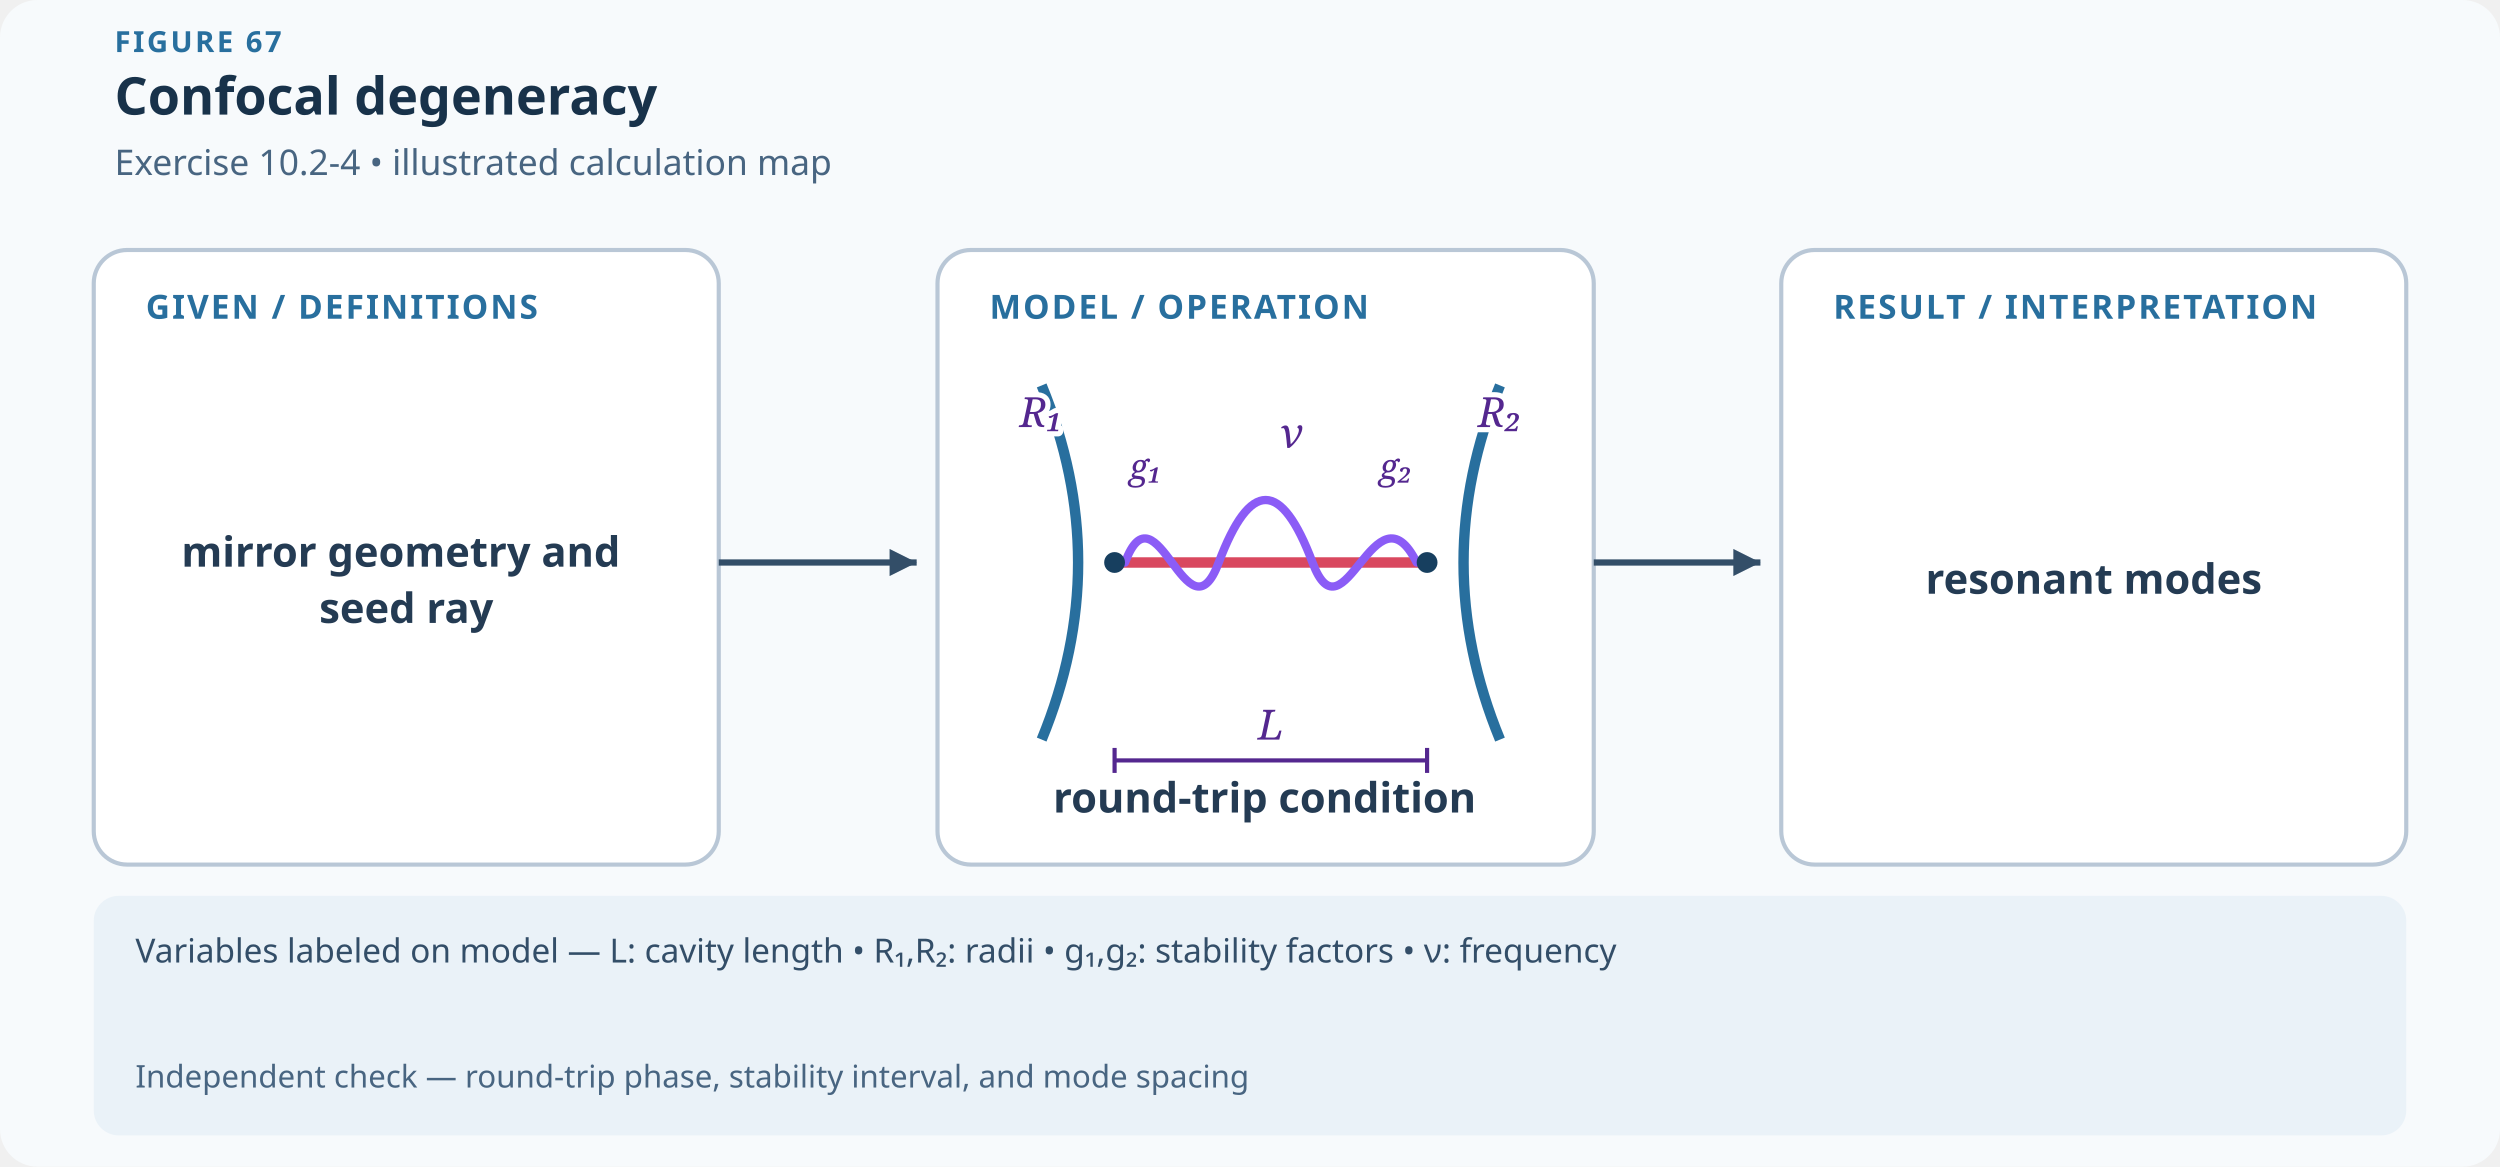
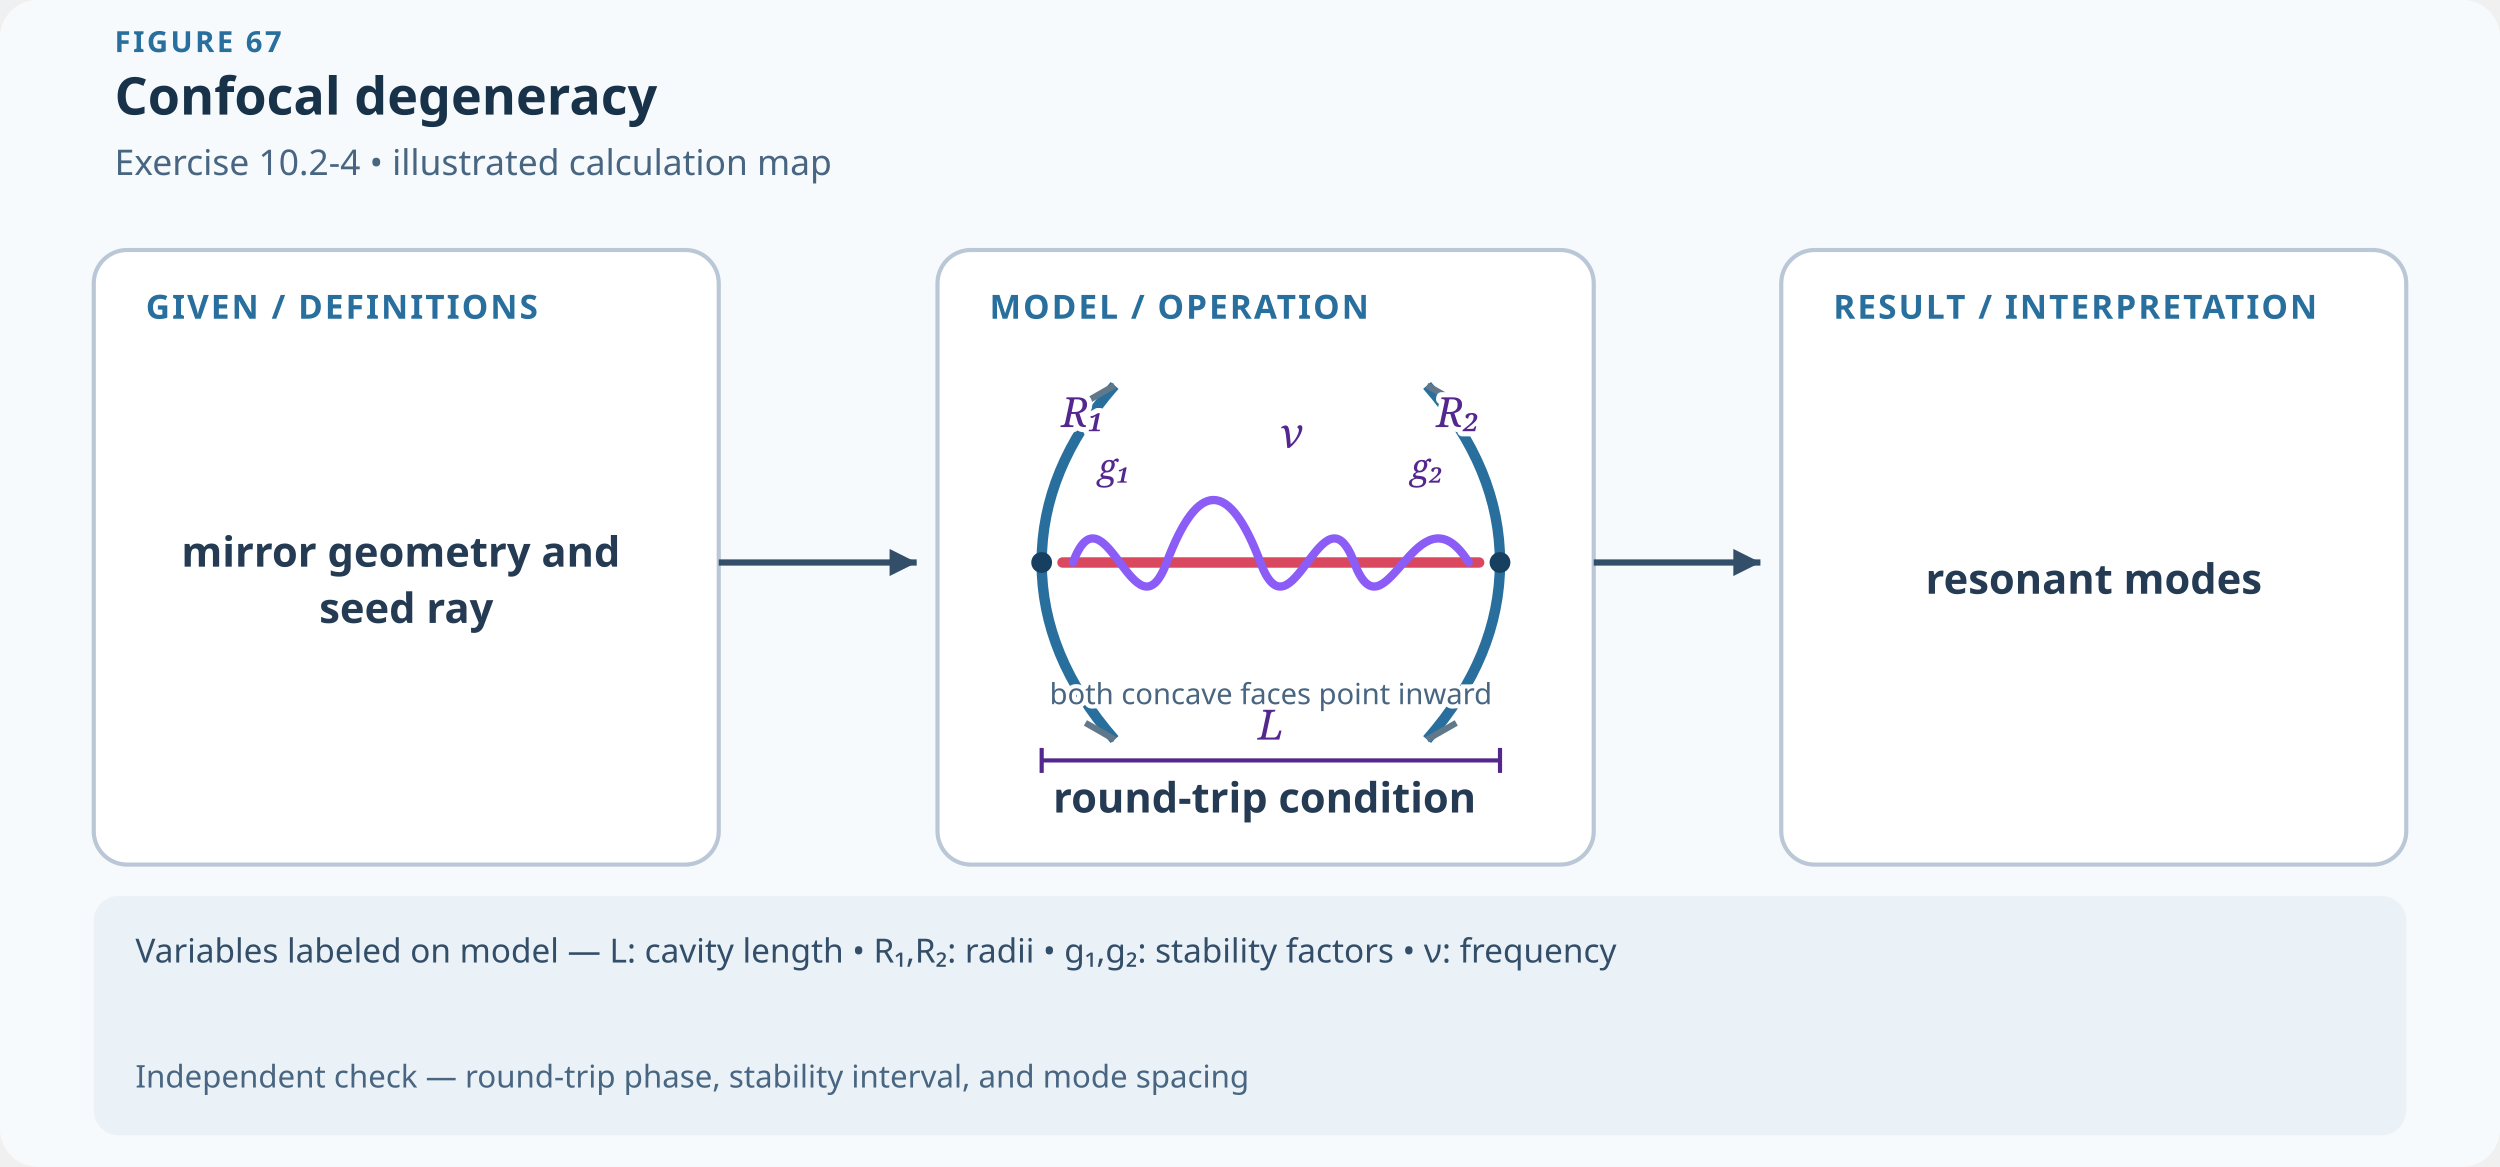
<svg xmlns="http://www.w3.org/2000/svg" width="1200" height="560" viewBox="0 0 1200 560" role="img" aria-labelledby="title desc" data-category="resonator" data-figure="67">
  <defs>
    <style>
      .bg{fill:#f7fafc}.card{fill:#fff;stroke:#b9c7d6;stroke-width:2}.band{fill:#eaf2f8}.figureid{font:700 14px sans-serif;fill:#286f9e;letter-spacing:1.2px}.head{font:700 25px sans-serif;fill:#18324a}.sub{font:17px sans-serif;fill:#486581}.tag{font:700 16px sans-serif;fill:#286f9e;letter-spacing:1px}.label{font:700 20px sans-serif;fill:#243b53;text-anchor:middle}.legend{font:16px sans-serif;fill:#334e68}.check{font:15px sans-serif;fill:#486581}.accent{fill:none;stroke:#d9485f;stroke-width:5;stroke-linecap:round;stroke-linejoin:round}.accent2{fill:none;stroke:#8b5cf6;stroke-width:4;stroke-linecap:round;stroke-linejoin:round}.optic{fill:none;stroke:#286f9e;stroke-width:5}.thin{fill:none;stroke:#61788a;stroke-width:3}.axis{fill:none;stroke:#8295a5;stroke-width:2}.point{fill:#173f5f}.iconbox{fill:#edf7ff;stroke:#286f9e;stroke-width:3}.opticfill{fill:#286f9e}.layer1{fill:#d9ecff;stroke:#286f9e;stroke-width:2}.layer2{fill:#e7f7ee;stroke:#2b7a78;stroke-width:2}.icontext{font:italic 22px serif;fill:#6d28d9}.var{font:italic 20px serif;fill:#54278f;text-anchor:middle;paint-order:stroke;stroke:#fff;stroke-width:5px;stroke-linejoin:round}.smallvar{font-size:17px}.annotation{font:14px sans-serif;fill:#486581;text-anchor:middle;paint-order:stroke;stroke:#fff;stroke-width:4px}.callout{fill:none;stroke:#54278f;stroke-width:2}.tick{fill:none;stroke:#54278f;stroke-width:2}.flow{stroke:#334e68;stroke-width:3;marker-end:url(#arrow)}
    </style>
    <marker id="arrow" markerUnits="userSpaceOnUse" markerWidth="13" markerHeight="13" refX="13" refY="6.5" orient="auto">
      <path d="M0,0 L13,6.5 L0,13 Z" fill="#334e68" />
    </marker>
  </defs>
  <rect class="bg" width="1200" height="560" rx="18" />
  <text class="figureid" x="55" y="25">FIGURE 67</text>
  <text class="head" x="55" y="55">Confocal degeneracy</text>
  <text class="sub" x="55" y="84">Exercise 10.2-4 • illustrated calculation map</text>
  <rect class="card" x="45" y="120" width="300" height="295" rx="16" />
  <rect class="card" x="450" y="120" width="315" height="295" rx="16" />
  <rect class="card" x="855" y="120" width="300" height="295" rx="16" />
  <text class="tag" x="70" y="153">GIVEN / DEFINITIONS</text>
  <text class="tag" x="475" y="153">MODEL / OPERATION</text>
  <text class="tag" x="880" y="153">RESULT / INTERPRETATION</text>
  <text class="label" x="195">
    <tspan x="195" y="272">mirror geometry and</tspan>
    <tspan x="195" y="299">seed ray</tspan>
  </text>
  <text class="label" x="607">
    <tspan x="607" y="390">round-trip condition</tspan>
  </text>
  <text class="label" x="1005">
    <tspan x="1005" y="285">resonant modes</tspan>
  </text>
  <line class="flow" x1="345" y1="270" x2="440" y2="270" />
  <line class="flow" x1="765" y1="270" x2="845" y2="270" />
-   <path class="optic" d="M500 185 Q535 270 500 355 M720 185 Q685 270 720 355" />
-   <path class="accent" d="M535 270 H685" />
-   <path class="accent2" d="M540 270 C555 230 570 310 585 270 S615 230 630 270 S660 230 680 270" />
-   <circle class="point" cx="535" cy="270" r="5" />
-   <circle class="point" cx="685" cy="270" r="5" />
+   <path class="optic" d="M535 185 Q500 225 500 270 Q500 315 535 355 M685 185 Q720 225 720 270 Q720 315 685 355" />
+   <path class="accent" d="M510 270 H710" />
+   <path class="accent2" d="M515 270 C530 230 545 310 560 270 S590 230 605 270 S635 230 650 270 S680 230 705 270" />
+   <path class="thin" d="M535 185 l-14 8 M685 185 l14 8 M535 355 l-14 -8 M685 355 l14 -8" />
+   <circle class="point" cx="500" cy="270" r="5" />
+   <circle class="point" cx="720" cy="270" r="5" />
  <g id="variable-labels">
-     <line class="callout" x1="535" y1="365" x2="685" y2="365" />
-     <path class="tick" d="M535 359 V371 M685 359 V371" />
+     <line class="callout" x1="500" y1="365" x2="720" y2="365" />
+     <path class="tick" d="M500 359 V371 M720 359 V371" />
    <text class="var" x="610" y="355">L</text>
-     <text class="var" x="500" y="205">R₁</text>
-     <text class="var" x="720" y="205">R₂</text>
-     <text class="var smallvar" x="550" y="230">g₁</text>
-     <text class="var smallvar" x="670" y="230">g₂</text>
+     <text class="var" x="520" y="205">R₁</text>
+     <text class="var" x="700" y="205">R₂</text>
+     <text class="var smallvar" x="535" y="230">g₁</text>
+     <text class="var smallvar" x="685" y="230">g₂</text>
    <text class="var" x="620" y="215">ν</text>
+     <text class="annotation" x="610" y="338">both concave faces point inward</text>
  </g>
  <rect class="band" x="45" y="430" width="1110" height="115" rx="12" />
  <text class="legend" x="65">
    <tspan x="65" y="462">Variables labeled on model — L: cavity length • R₁,R₂: radii • g₁,g₂: stability factors • ν: frequency</tspan>
  </text>
  <text class="check" x="65">
    <tspan x="65" y="522">Independent check — round-trip phase, stability interval, and mode spacing</tspan>
  </text>
</svg>
